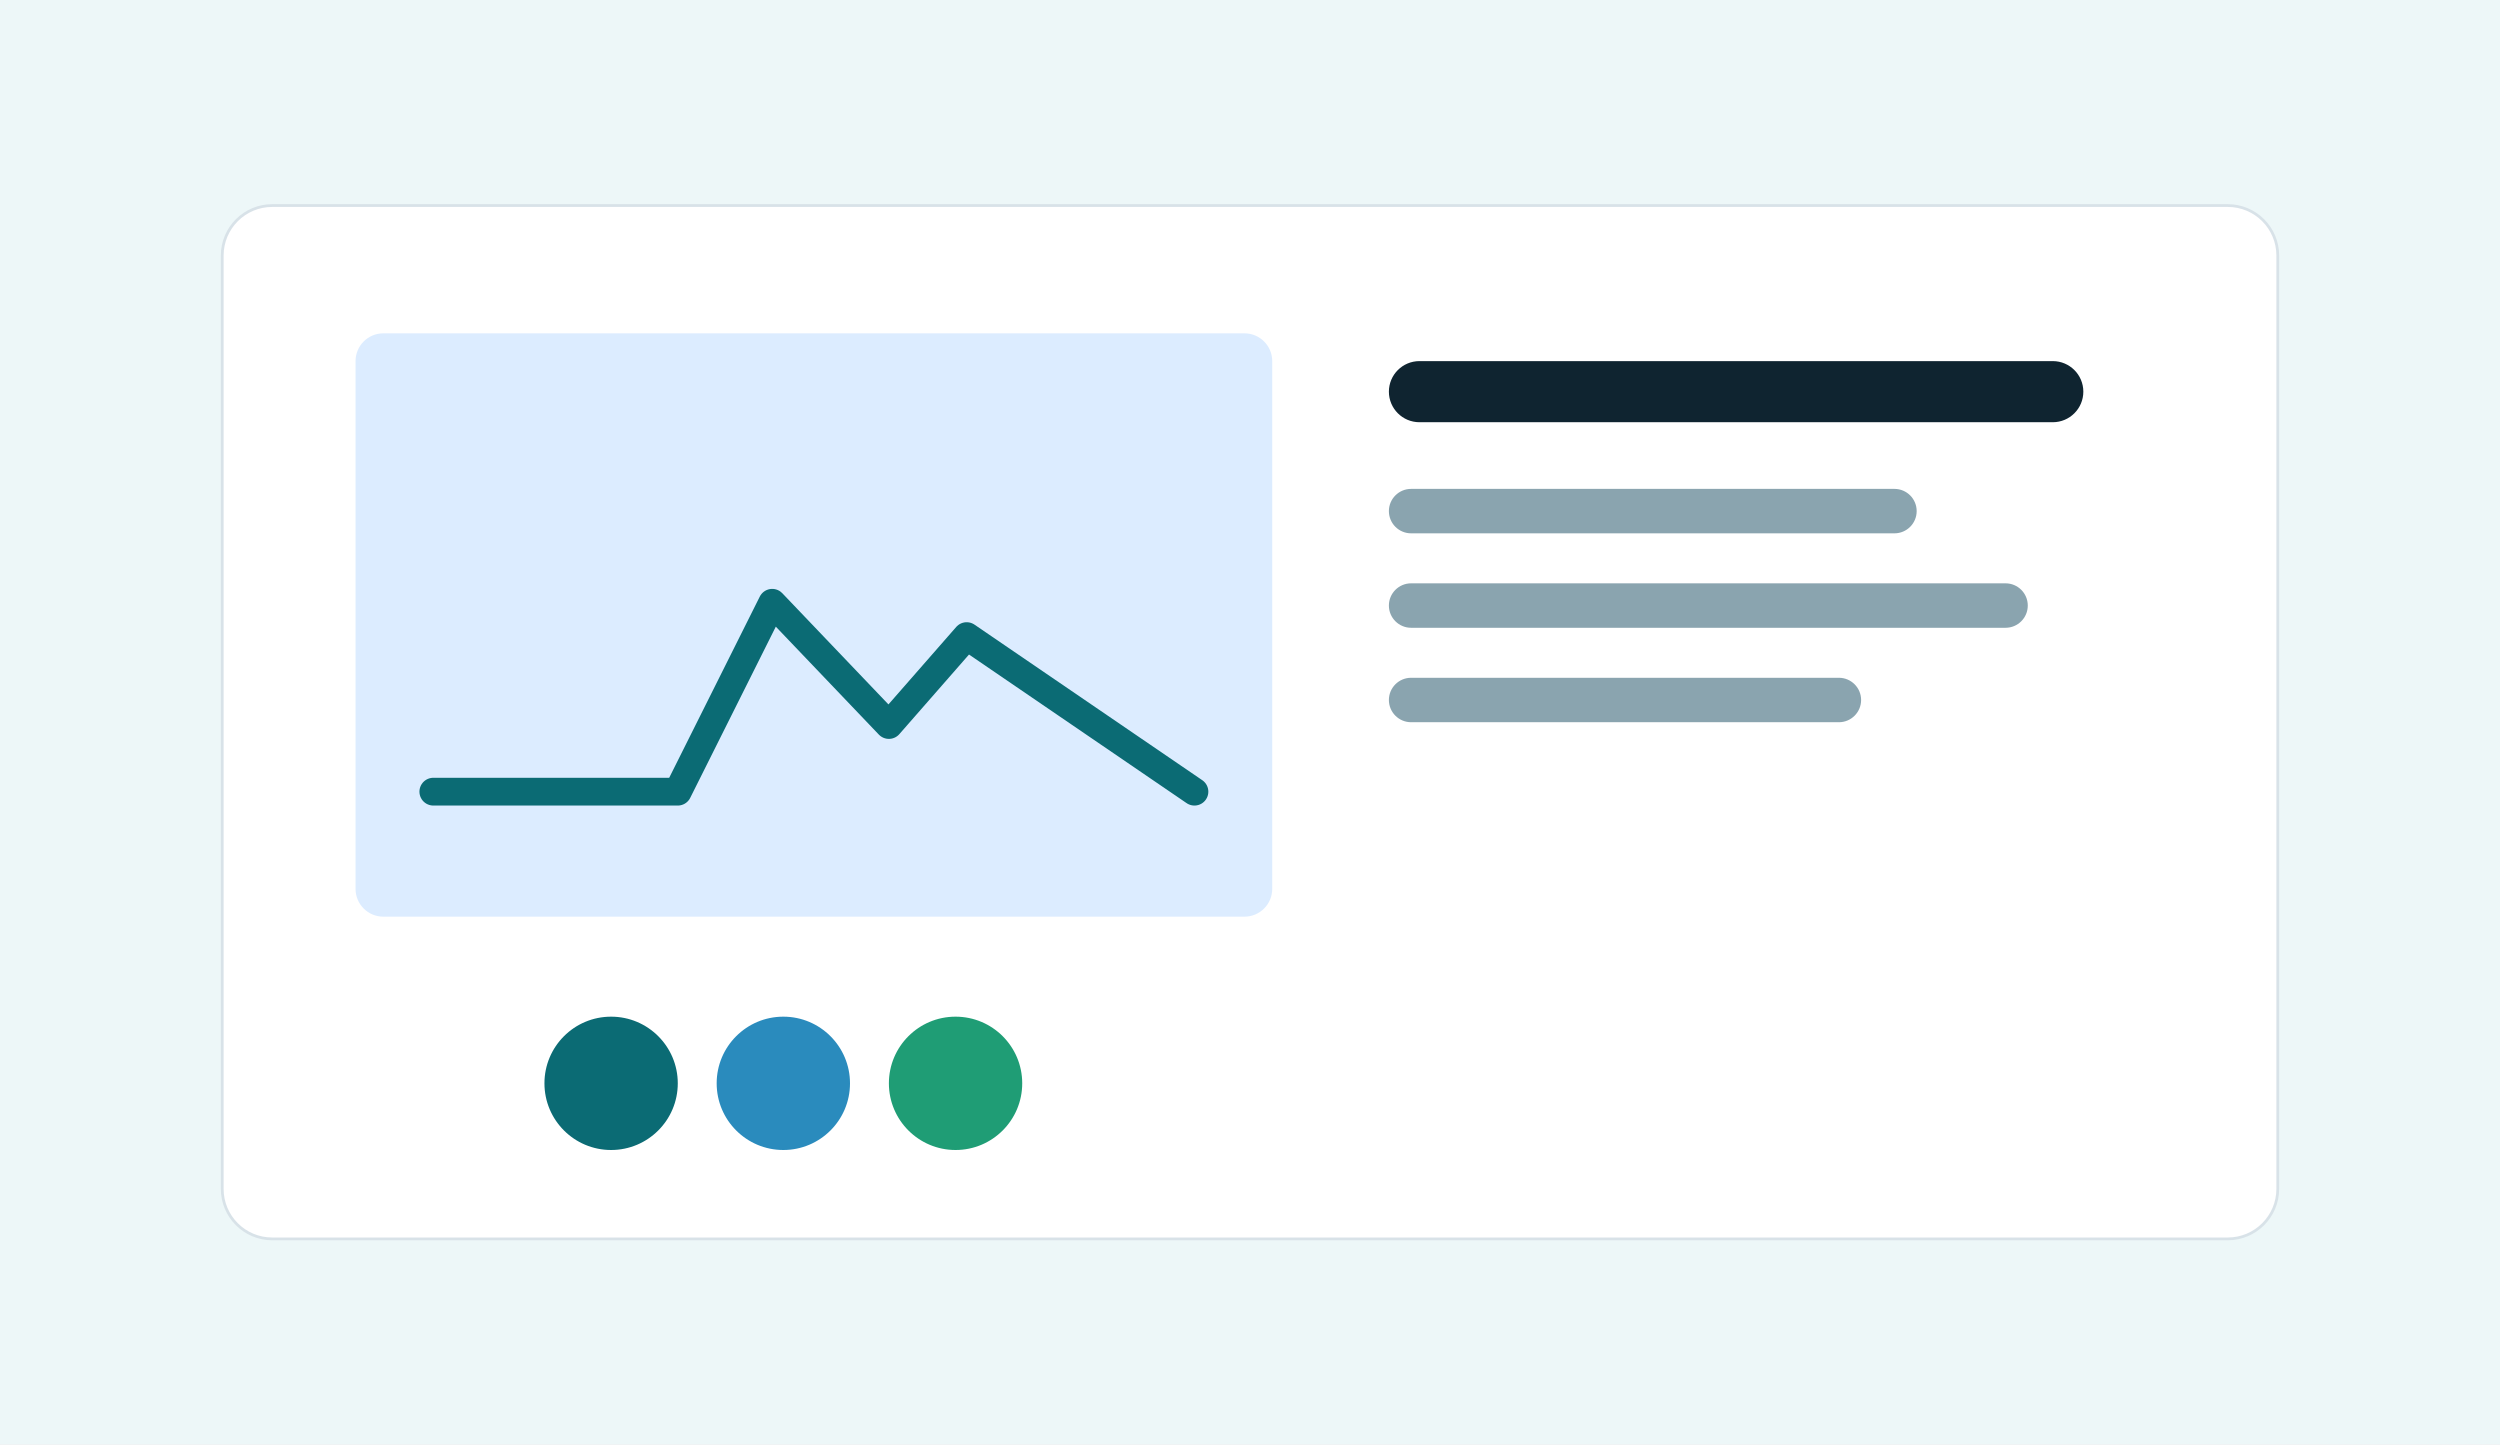
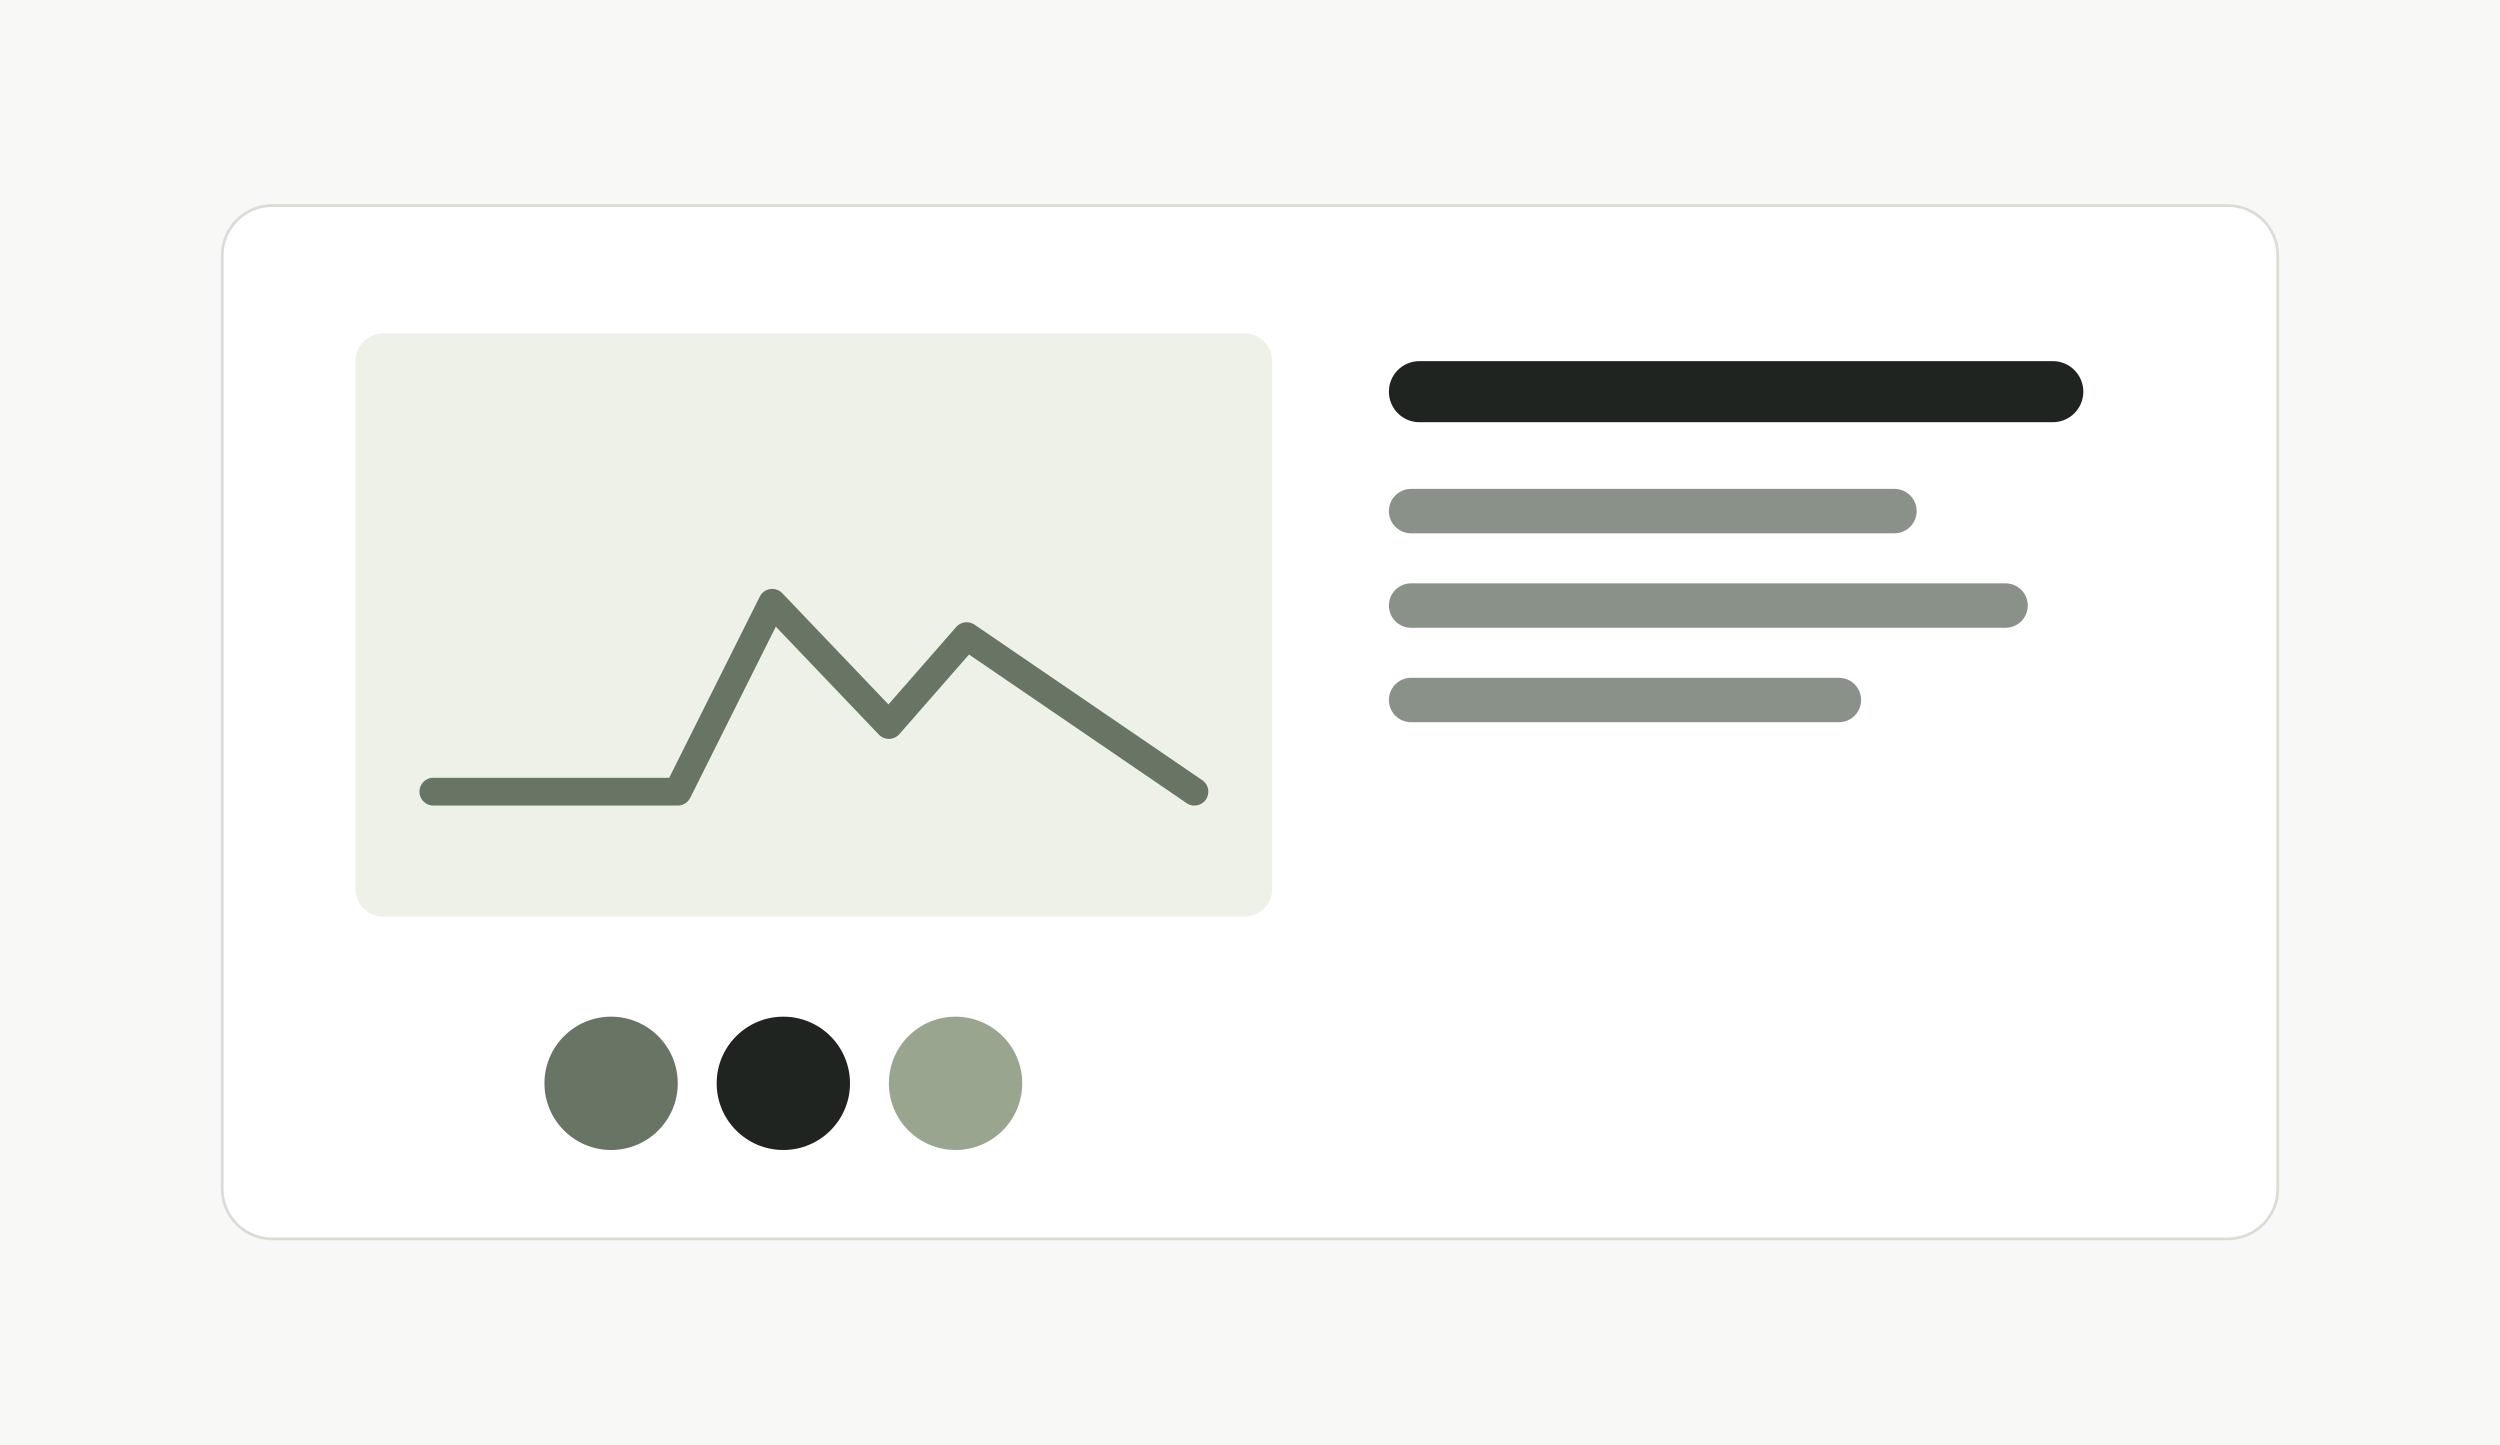
<svg xmlns="http://www.w3.org/2000/svg" width="900" height="520" viewBox="0 0 900 520" role="img" aria-labelledby="title">
-   <rect width="900" height="520" fill="#edf7f8" />
-   <rect x="80" y="74" width="740" height="372" rx="18" fill="#ffffff" stroke="#d8e2e8" />
-   <rect x="128" y="120" width="330" height="210" rx="10" fill="#dcecff" />
-   <path d="M156 285h88l34-68 42 44 28-32 82 56" fill="none" stroke="#0b6b74" stroke-width="10" stroke-linecap="round" stroke-linejoin="round" />
-   <rect x="500" y="130" width="250" height="22" rx="11" fill="#0f2430" />
-   <rect x="500" y="176" width="190" height="16" rx="8" fill="#8aa4af" />
-   <rect x="500" y="210" width="230" height="16" rx="8" fill="#8aa4af" />
-   <rect x="500" y="244" width="170" height="16" rx="8" fill="#8aa4af" />
-   <circle cx="220" cy="390" r="24" fill="#0b6b74" />
-   <circle cx="282" cy="390" r="24" fill="#2a8bbd" />
-   <circle cx="344" cy="390" r="24" fill="#1f9d75" />
+   <rect width="900" height="520" fill="#f8f9f6" />
+   <rect x="80" y="74" width="740" height="372" rx="18" fill="#ffffff" stroke="#d9ddd4" />
+   <rect x="128" y="120" width="330" height="210" rx="10" fill="#eef1e8" />
+   <path d="M156 285h88l34-68 42 44 28-32 82 56" fill="none" stroke="#687565" stroke-width="10" stroke-linecap="round" stroke-linejoin="round" />
+   <rect x="500" y="130" width="250" height="22" rx="11" fill="#202421" />
+   <rect x="500" y="176" width="190" height="16" rx="8" fill="#8a9189" />
+   <rect x="500" y="210" width="230" height="16" rx="8" fill="#8a9189" />
+   <rect x="500" y="244" width="170" height="16" rx="8" fill="#8a9189" />
+   <circle cx="220" cy="390" r="24" fill="#687565" />
+   <circle cx="282" cy="390" r="24" fill="#202421" />
+   <circle cx="344" cy="390" r="24" fill="#9aa58f" />
</svg>
